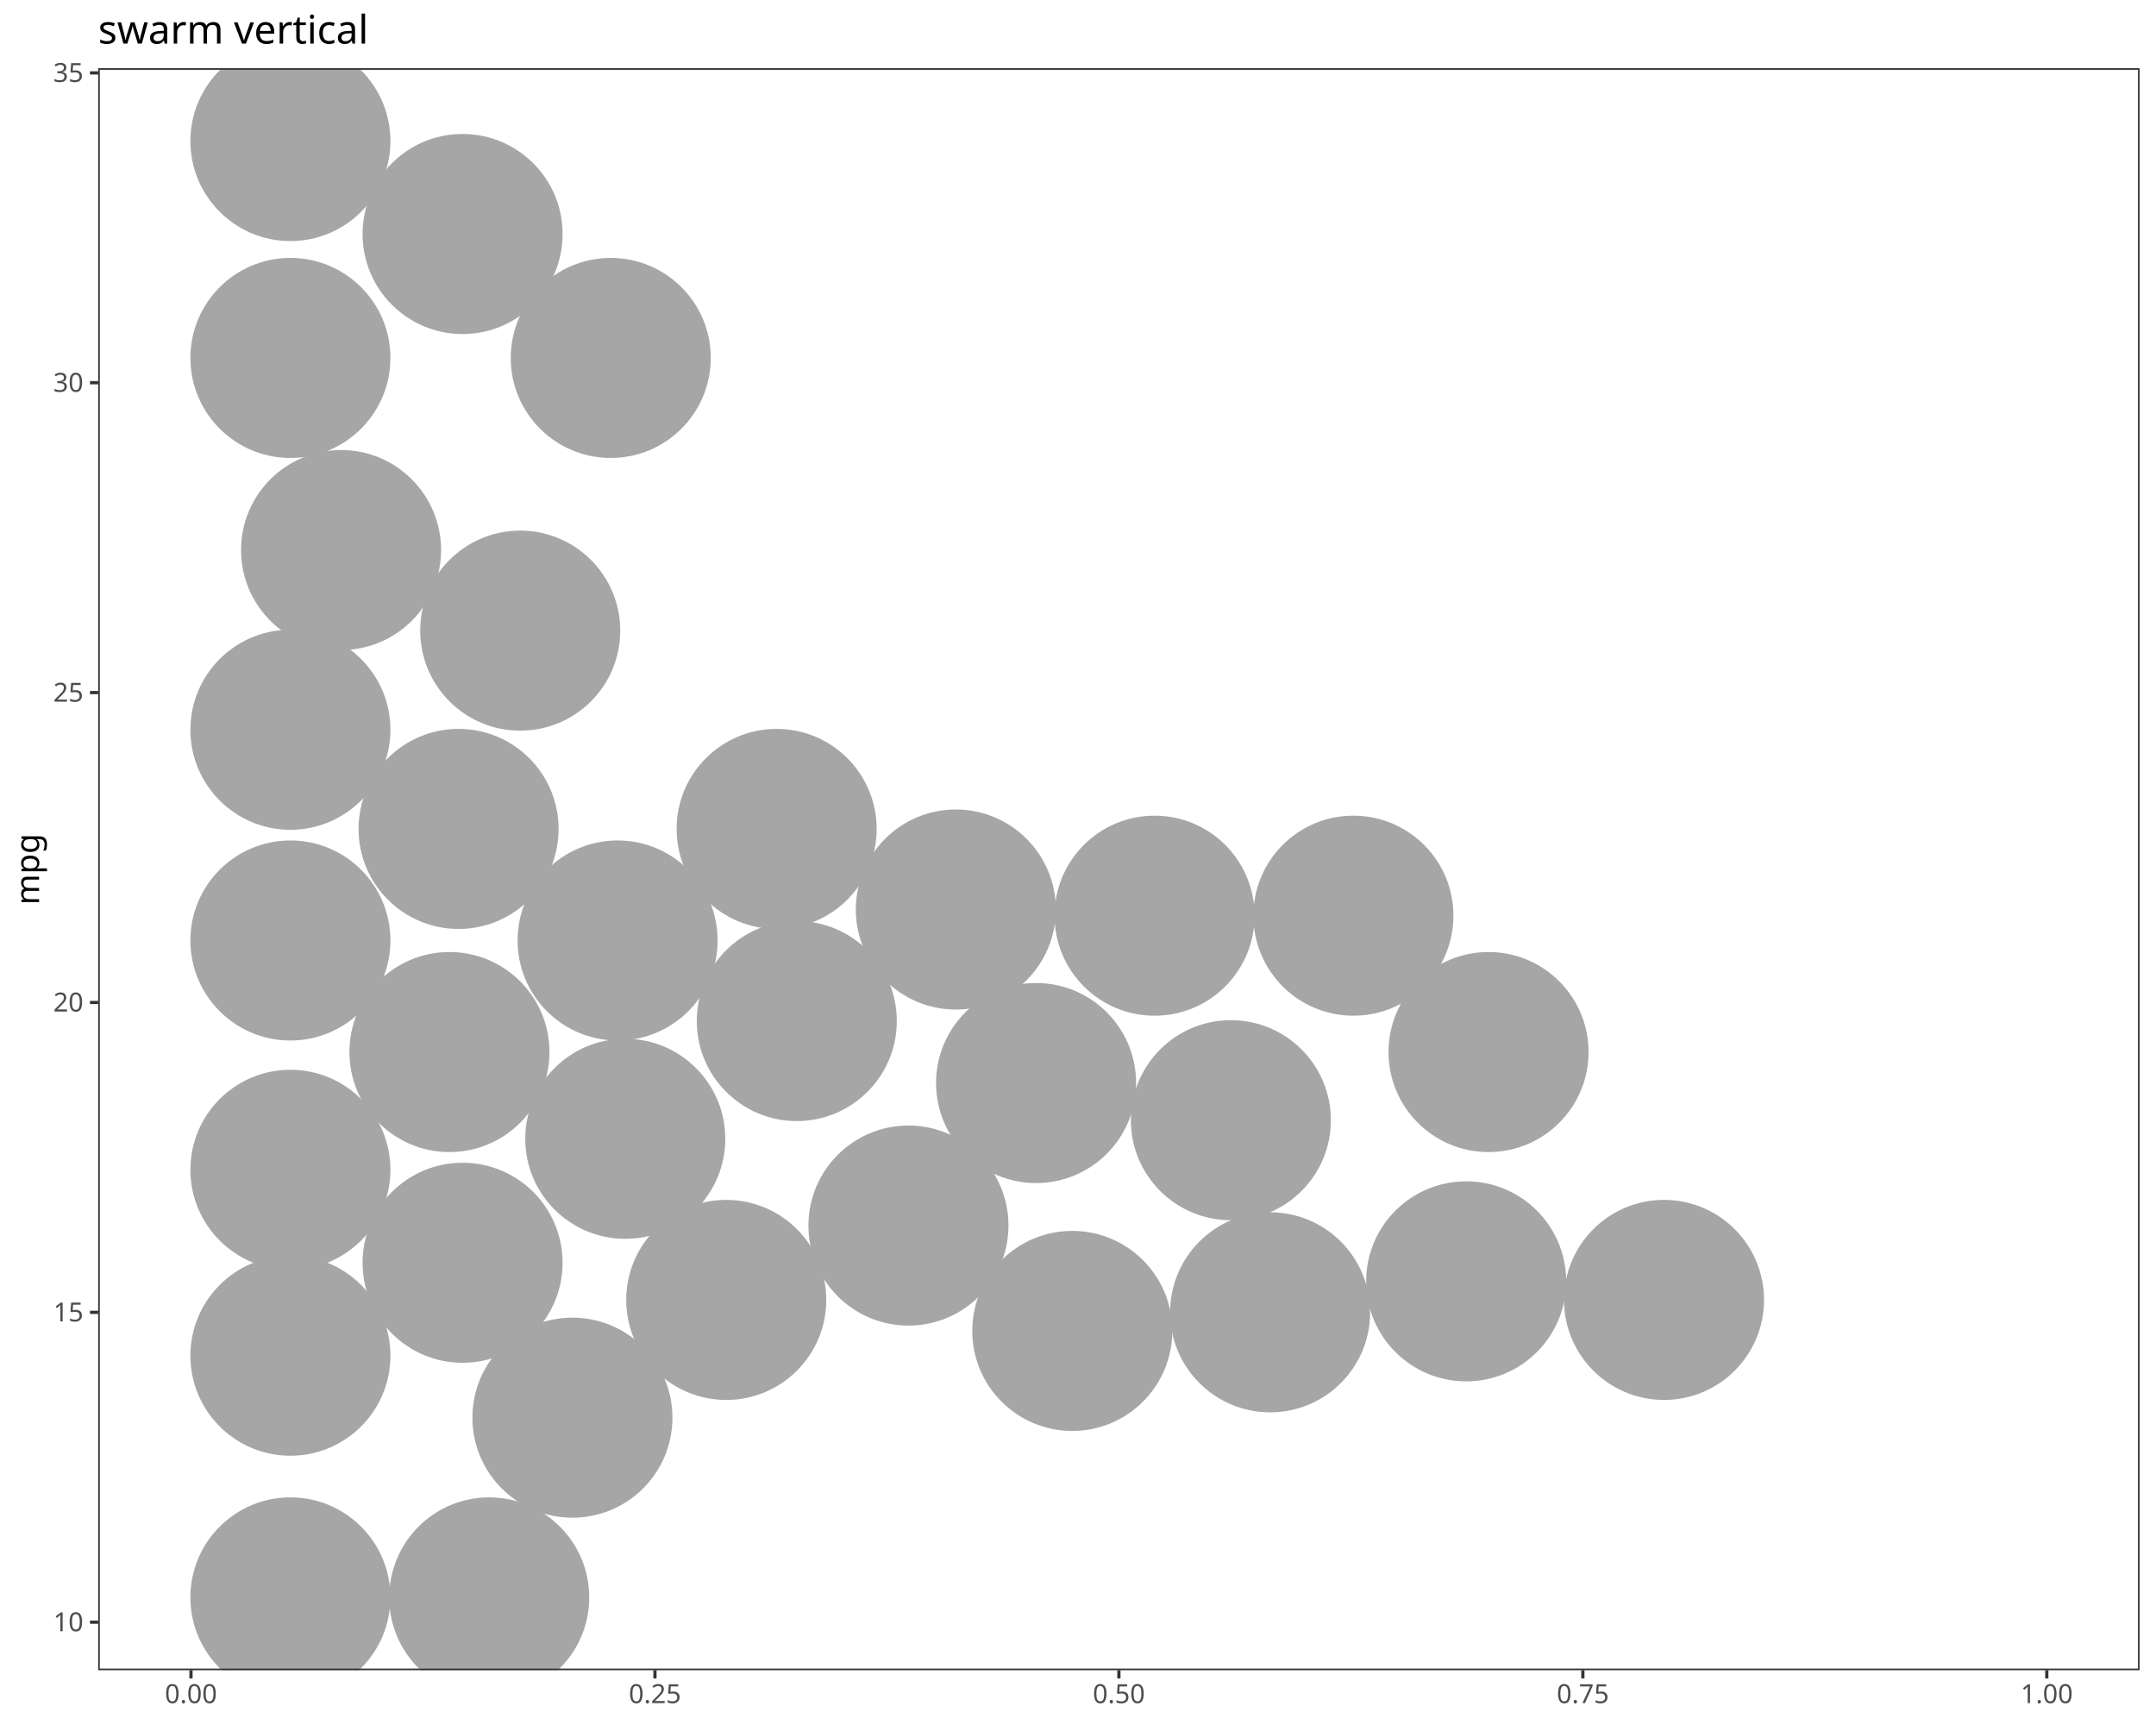
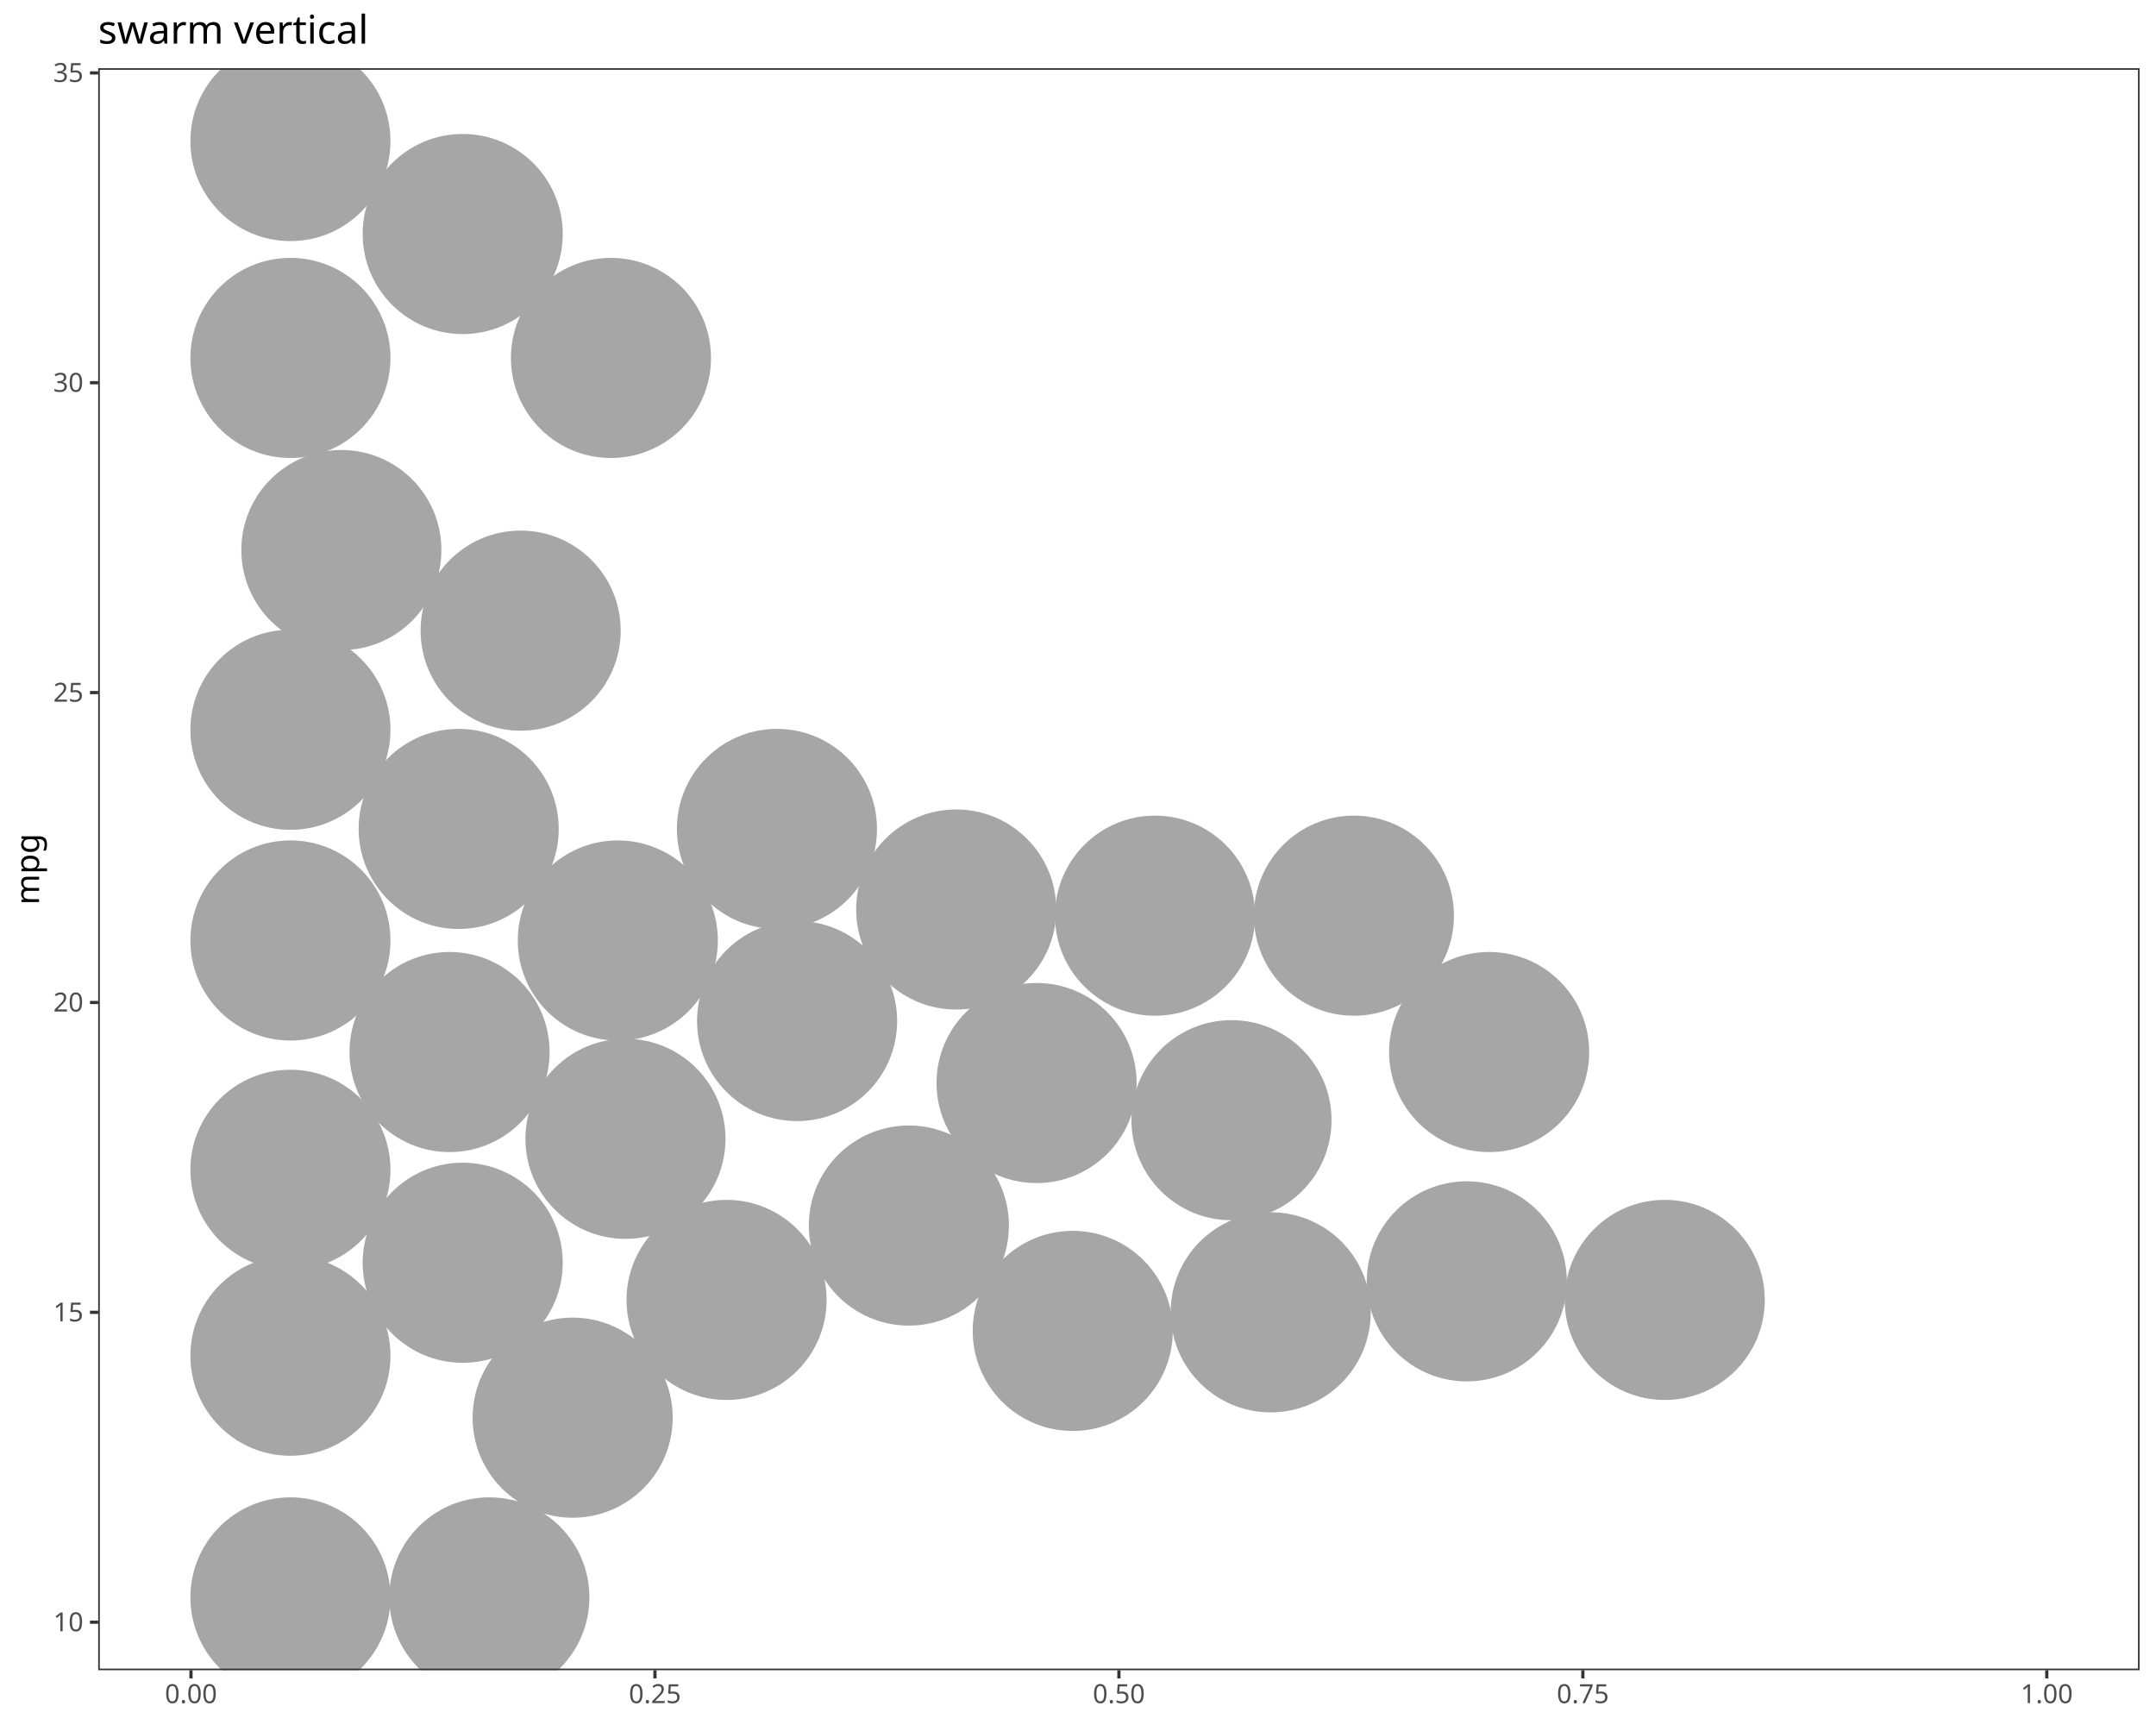
<svg xmlns="http://www.w3.org/2000/svg" class="svglite" data-engine-version="2.0" width="720.00pt" height="576.00pt" viewBox="0 0 720.00 576.00">
  <defs>
    <style type="text/css">
    .svglite line, .svglite polyline, .svglite polygon, .svglite path, .svglite rect, .svglite circle {
      fill: none;
      stroke: #000000;
      stroke-linecap: round;
      stroke-linejoin: round;
      stroke-miterlimit: 10.00;
    }
  </style>
  </defs>
  <rect width="100%" height="100%" style="stroke: none; fill: #FFFFFF;" />
  <defs>
    <clipPath id="cpMC4wMHw3MjAuMDB8MC4wMHw1NzYuMDA=">
      <rect x="0.00" y="0.00" width="720.00" height="576.00" />
    </clipPath>
  </defs>
  <g clip-path="url(#cpMC4wMHw3MjAuMDB8MC4wMHw1NzYuMDA=)">
    <rect x="0.00" y="0.00" width="720.00" height="576.00" style="stroke-width: 1.07; stroke: #FFFFFF; fill: #FFFFFF;" />
  </g>
  <defs>
    <clipPath id="cpMzIuNzl8NzE0LjUyfDIyLjc4fDU1Ny43MQ==">
      <rect x="32.79" y="22.78" width="681.73" height="534.92" />
    </clipPath>
  </defs>
  <g clip-path="url(#cpMzIuNzl8NzE0LjUyfDIyLjc4fDU1Ny43MQ==)">
    <rect x="32.79" y="22.78" width="681.73" height="534.92" style="stroke-width: 1.07; stroke: none; fill: #FFFFFF;" />
-     <circle cx="96.98" cy="533.39" r="32.87" style="stroke-width: 1.06; stroke: #A6A6A6; fill: #A6A6A6;" />
-     <circle cx="163.38" cy="533.39" r="32.87" style="stroke-width: 1.06; stroke: #A6A6A6; fill: #A6A6A6;" />
-     <circle cx="191.16" cy="473.38" r="32.87" style="stroke-width: 1.06; stroke: #A6A6A6; fill: #A6A6A6;" />
-     <circle cx="96.98" cy="452.69" r="32.87" style="stroke-width: 1.06; stroke: #A6A6A6; fill: #A6A6A6;" />
-     <circle cx="358.09" cy="444.41" r="32.87" style="stroke-width: 1.06; stroke: #A6A6A6; fill: #A6A6A6;" />
-     <circle cx="424.16" cy="438.20" r="32.87" style="stroke-width: 1.06; stroke: #A6A6A6; fill: #A6A6A6;" />
-     <circle cx="242.53" cy="434.06" r="32.87" style="stroke-width: 1.06; stroke: #A6A6A6; fill: #A6A6A6;" />
-     <circle cx="555.70" cy="434.06" r="32.87" style="stroke-width: 1.06; stroke: #A6A6A6; fill: #A6A6A6;" />
-     <circle cx="489.63" cy="427.86" r="32.87" style="stroke-width: 1.06; stroke: #A6A6A6; fill: #A6A6A6;" />
-     <circle cx="154.48" cy="421.65" r="32.87" style="stroke-width: 1.06; stroke: #A6A6A6; fill: #A6A6A6;" />
-     <circle cx="303.38" cy="409.23" r="32.87" style="stroke-width: 1.06; stroke: #A6A6A6; fill: #A6A6A6;" />
-     <circle cx="96.98" cy="390.61" r="32.87" style="stroke-width: 1.06; stroke: #A6A6A6; fill: #A6A6A6;" />
-     <circle cx="208.81" cy="380.26" r="32.87" style="stroke-width: 1.06; stroke: #A6A6A6; fill: #A6A6A6;" />
-     <circle cx="411.05" cy="374.05" r="32.87" style="stroke-width: 1.06; stroke: #A6A6A6; fill: #A6A6A6;" />
-     <circle cx="346.00" cy="361.64" r="32.87" style="stroke-width: 1.06; stroke: #A6A6A6; fill: #A6A6A6;" />
-     <circle cx="150.09" cy="351.29" r="32.87" style="stroke-width: 1.06; stroke: #A6A6A6; fill: #A6A6A6;" />
-     <circle cx="497.10" cy="351.29" r="32.87" style="stroke-width: 1.06; stroke: #A6A6A6; fill: #A6A6A6;" />
-     <circle cx="266.09" cy="340.94" r="32.87" style="stroke-width: 1.06; stroke: #A6A6A6; fill: #A6A6A6;" />
-     <circle cx="96.98" cy="314.04" r="32.87" style="stroke-width: 1.06; stroke: #A6A6A6; fill: #A6A6A6;" />
-     <circle cx="206.25" cy="314.04" r="32.87" style="stroke-width: 1.06; stroke: #A6A6A6; fill: #A6A6A6;" />
-     <circle cx="385.57" cy="305.76" r="32.87" style="stroke-width: 1.06; stroke: #A6A6A6; fill: #A6A6A6;" />
-     <circle cx="451.97" cy="305.76" r="32.87" style="stroke-width: 1.06; stroke: #A6A6A6; fill: #A6A6A6;" />
-     <circle cx="319.20" cy="303.70" r="32.87" style="stroke-width: 1.06; stroke: #A6A6A6; fill: #A6A6A6;" />
-     <circle cx="153.14" cy="276.79" r="32.87" style="stroke-width: 1.06; stroke: #A6A6A6; fill: #A6A6A6;" />
-     <circle cx="259.36" cy="276.79" r="32.87" style="stroke-width: 1.06; stroke: #A6A6A6; fill: #A6A6A6;" />
-     <circle cx="96.98" cy="243.68" r="32.87" style="stroke-width: 1.06; stroke: #A6A6A6; fill: #A6A6A6;" />
-     <circle cx="173.73" cy="210.58" r="32.87" style="stroke-width: 1.06; stroke: #A6A6A6; fill: #A6A6A6;" />
-     <circle cx="113.90" cy="183.67" r="32.87" style="stroke-width: 1.06; stroke: #A6A6A6; fill: #A6A6A6;" />
-     <circle cx="96.98" cy="119.52" r="32.87" style="stroke-width: 1.06; stroke: #A6A6A6; fill: #A6A6A6;" />
-     <circle cx="203.96" cy="119.52" r="32.87" style="stroke-width: 1.06; stroke: #A6A6A6; fill: #A6A6A6;" />
-     <circle cx="154.48" cy="78.14" r="32.87" style="stroke-width: 1.06; stroke: #A6A6A6; fill: #A6A6A6;" />
-     <circle cx="96.98" cy="47.10" r="32.87" style="stroke-width: 1.06; stroke: #A6A6A6; fill: #A6A6A6;" />
+     <circle cx="96.99" cy="533.39" r="32.88" style="stroke-width: 1.06; stroke: #A6A6A6; fill: #A6A6A6;" />
+     <circle cx="163.42" cy="533.39" r="32.88" style="stroke-width: 1.06; stroke: #A6A6A6; fill: #A6A6A6;" />
+     <circle cx="191.24" cy="473.38" r="32.88" style="stroke-width: 1.06; stroke: #A6A6A6; fill: #A6A6A6;" />
+     <circle cx="96.99" cy="452.69" r="32.88" style="stroke-width: 1.06; stroke: #A6A6A6; fill: #A6A6A6;" />
+     <circle cx="358.25" cy="444.41" r="32.88" style="stroke-width: 1.06; stroke: #A6A6A6; fill: #A6A6A6;" />
+     <circle cx="424.35" cy="438.20" r="32.88" style="stroke-width: 1.06; stroke: #A6A6A6; fill: #A6A6A6;" />
+     <circle cx="242.64" cy="434.06" r="32.88" style="stroke-width: 1.06; stroke: #A6A6A6; fill: #A6A6A6;" />
+     <circle cx="555.94" cy="434.06" r="32.88" style="stroke-width: 1.06; stroke: #A6A6A6; fill: #A6A6A6;" />
+     <circle cx="489.84" cy="427.86" r="32.88" style="stroke-width: 1.06; stroke: #A6A6A6; fill: #A6A6A6;" />
+     <circle cx="154.52" cy="421.65" r="32.88" style="stroke-width: 1.06; stroke: #A6A6A6; fill: #A6A6A6;" />
+     <circle cx="303.52" cy="409.23" r="32.88" style="stroke-width: 1.06; stroke: #A6A6A6; fill: #A6A6A6;" />
+     <circle cx="96.99" cy="390.61" r="32.88" style="stroke-width: 1.06; stroke: #A6A6A6; fill: #A6A6A6;" />
+     <circle cx="208.88" cy="380.26" r="32.88" style="stroke-width: 1.06; stroke: #A6A6A6; fill: #A6A6A6;" />
+     <circle cx="411.26" cy="374.05" r="32.88" style="stroke-width: 1.06; stroke: #A6A6A6; fill: #A6A6A6;" />
+     <circle cx="346.17" cy="361.64" r="32.88" style="stroke-width: 1.06; stroke: #A6A6A6; fill: #A6A6A6;" />
+     <circle cx="150.13" cy="351.29" r="32.88" style="stroke-width: 1.06; stroke: #A6A6A6; fill: #A6A6A6;" />
+     <circle cx="497.30" cy="351.29" r="32.88" style="stroke-width: 1.06; stroke: #A6A6A6; fill: #A6A6A6;" />
+     <circle cx="266.19" cy="340.94" r="32.88" style="stroke-width: 1.06; stroke: #A6A6A6; fill: #A6A6A6;" />
+     <circle cx="96.99" cy="314.04" r="32.88" style="stroke-width: 1.06; stroke: #A6A6A6; fill: #A6A6A6;" />
+     <circle cx="206.32" cy="314.04" r="32.88" style="stroke-width: 1.06; stroke: #A6A6A6; fill: #A6A6A6;" />
+     <circle cx="385.72" cy="305.76" r="32.88" style="stroke-width: 1.06; stroke: #A6A6A6; fill: #A6A6A6;" />
+     <circle cx="452.14" cy="305.76" r="32.88" style="stroke-width: 1.06; stroke: #A6A6A6; fill: #A6A6A6;" />
+     <circle cx="319.33" cy="303.70" r="32.88" style="stroke-width: 1.06; stroke: #A6A6A6; fill: #A6A6A6;" />
+     <circle cx="153.18" cy="276.79" r="32.88" style="stroke-width: 1.06; stroke: #A6A6A6; fill: #A6A6A6;" />
+     <circle cx="259.46" cy="276.79" r="32.88" style="stroke-width: 1.06; stroke: #A6A6A6; fill: #A6A6A6;" />
+     <circle cx="96.99" cy="243.68" r="32.88" style="stroke-width: 1.06; stroke: #A6A6A6; fill: #A6A6A6;" />
+     <circle cx="173.87" cy="210.58" r="32.88" style="stroke-width: 1.06; stroke: #A6A6A6; fill: #A6A6A6;" />
+     <circle cx="114.00" cy="183.67" r="32.88" style="stroke-width: 1.06; stroke: #A6A6A6; fill: #A6A6A6;" />
+     <circle cx="96.99" cy="119.52" r="32.88" style="stroke-width: 1.06; stroke: #A6A6A6; fill: #A6A6A6;" />
+     <circle cx="204.03" cy="119.52" r="32.88" style="stroke-width: 1.06; stroke: #A6A6A6; fill: #A6A6A6;" />
+     <circle cx="154.52" cy="78.14" r="32.88" style="stroke-width: 1.06; stroke: #A6A6A6; fill: #A6A6A6;" />
+     <circle cx="96.99" cy="47.10" r="32.88" style="stroke-width: 1.06; stroke: #A6A6A6; fill: #A6A6A6;" />
    <rect x="32.79" y="22.78" width="681.73" height="534.92" style="stroke-width: 1.07; stroke: #333333;" />
  </g>
  <g clip-path="url(#cpMC4wMHw3MjAuMDB8MC4wMHw1NzYuMDA=)">
    <text x="27.86" y="544.70" text-anchor="end" style="font-size: 8.80px; fill: #4D4D4D; font-family: sans;" textLength="9.79px" lengthAdjust="spacingAndGlyphs">10</text>
    <text x="27.86" y="441.23" text-anchor="end" style="font-size: 8.80px; fill: #4D4D4D; font-family: sans;" textLength="9.79px" lengthAdjust="spacingAndGlyphs">15</text>
    <text x="27.86" y="337.76" text-anchor="end" style="font-size: 8.80px; fill: #4D4D4D; font-family: sans;" textLength="9.79px" lengthAdjust="spacingAndGlyphs">20</text>
    <text x="27.86" y="234.30" text-anchor="end" style="font-size: 8.80px; fill: #4D4D4D; font-family: sans;" textLength="9.79px" lengthAdjust="spacingAndGlyphs">25</text>
    <text x="27.86" y="130.83" text-anchor="end" style="font-size: 8.80px; fill: #4D4D4D; font-family: sans;" textLength="9.79px" lengthAdjust="spacingAndGlyphs">30</text>
    <text x="27.86" y="27.36" text-anchor="end" style="font-size: 8.80px; fill: #4D4D4D; font-family: sans;" textLength="9.79px" lengthAdjust="spacingAndGlyphs">35</text>
    <polyline points="30.05,541.67 32.79,541.67 " style="stroke-width: 1.07; stroke: #333333; stroke-linecap: butt;" />
    <polyline points="30.05,438.20 32.79,438.20 " style="stroke-width: 1.07; stroke: #333333; stroke-linecap: butt;" />
    <polyline points="30.05,334.74 32.79,334.74 " style="stroke-width: 1.07; stroke: #333333; stroke-linecap: butt;" />
    <polyline points="30.05,231.27 32.79,231.27 " style="stroke-width: 1.07; stroke: #333333; stroke-linecap: butt;" />
    <polyline points="30.05,127.80 32.79,127.80 " style="stroke-width: 1.07; stroke: #333333; stroke-linecap: butt;" />
    <polyline points="30.05,24.34 32.79,24.34 " style="stroke-width: 1.07; stroke: #333333; stroke-linecap: butt;" />
    <polyline points="63.78,560.45 63.78,557.71 " style="stroke-width: 1.07; stroke: #333333; stroke-linecap: butt;" />
    <polyline points="218.72,560.45 218.72,557.71 " style="stroke-width: 1.07; stroke: #333333; stroke-linecap: butt;" />
    <polyline points="373.66,560.45 373.66,557.71 " style="stroke-width: 1.07; stroke: #333333; stroke-linecap: butt;" />
    <polyline points="528.60,560.45 528.60,557.71 " style="stroke-width: 1.07; stroke: #333333; stroke-linecap: butt;" />
    <polyline points="683.53,560.45 683.53,557.71 " style="stroke-width: 1.07; stroke: #333333; stroke-linecap: butt;" />
    <text x="63.78" y="568.69" text-anchor="middle" style="font-size: 8.80px; fill: #4D4D4D; font-family: sans;" textLength="17.13px" lengthAdjust="spacingAndGlyphs">0.00</text>
    <text x="218.72" y="568.69" text-anchor="middle" style="font-size: 8.80px; fill: #4D4D4D; font-family: sans;" textLength="17.13px" lengthAdjust="spacingAndGlyphs">0.25</text>
    <text x="373.66" y="568.69" text-anchor="middle" style="font-size: 8.80px; fill: #4D4D4D; font-family: sans;" textLength="17.13px" lengthAdjust="spacingAndGlyphs">0.50</text>
    <text x="528.60" y="568.69" text-anchor="middle" style="font-size: 8.80px; fill: #4D4D4D; font-family: sans;" textLength="17.13px" lengthAdjust="spacingAndGlyphs">0.75</text>
    <text x="683.53" y="568.69" text-anchor="middle" style="font-size: 8.80px; fill: #4D4D4D; font-family: sans;" textLength="17.13px" lengthAdjust="spacingAndGlyphs">1.00</text>
    <text transform="translate(13.05,290.24) rotate(-90)" text-anchor="middle" style="font-size: 11.00px; font-family: sans;" textLength="21.40px" lengthAdjust="spacingAndGlyphs">mpg</text>
    <text x="32.79" y="14.56" style="font-size: 13.20px; font-family: sans;" textLength="84.36px" lengthAdjust="spacingAndGlyphs">swarm vertical</text>
  </g>
</svg>
